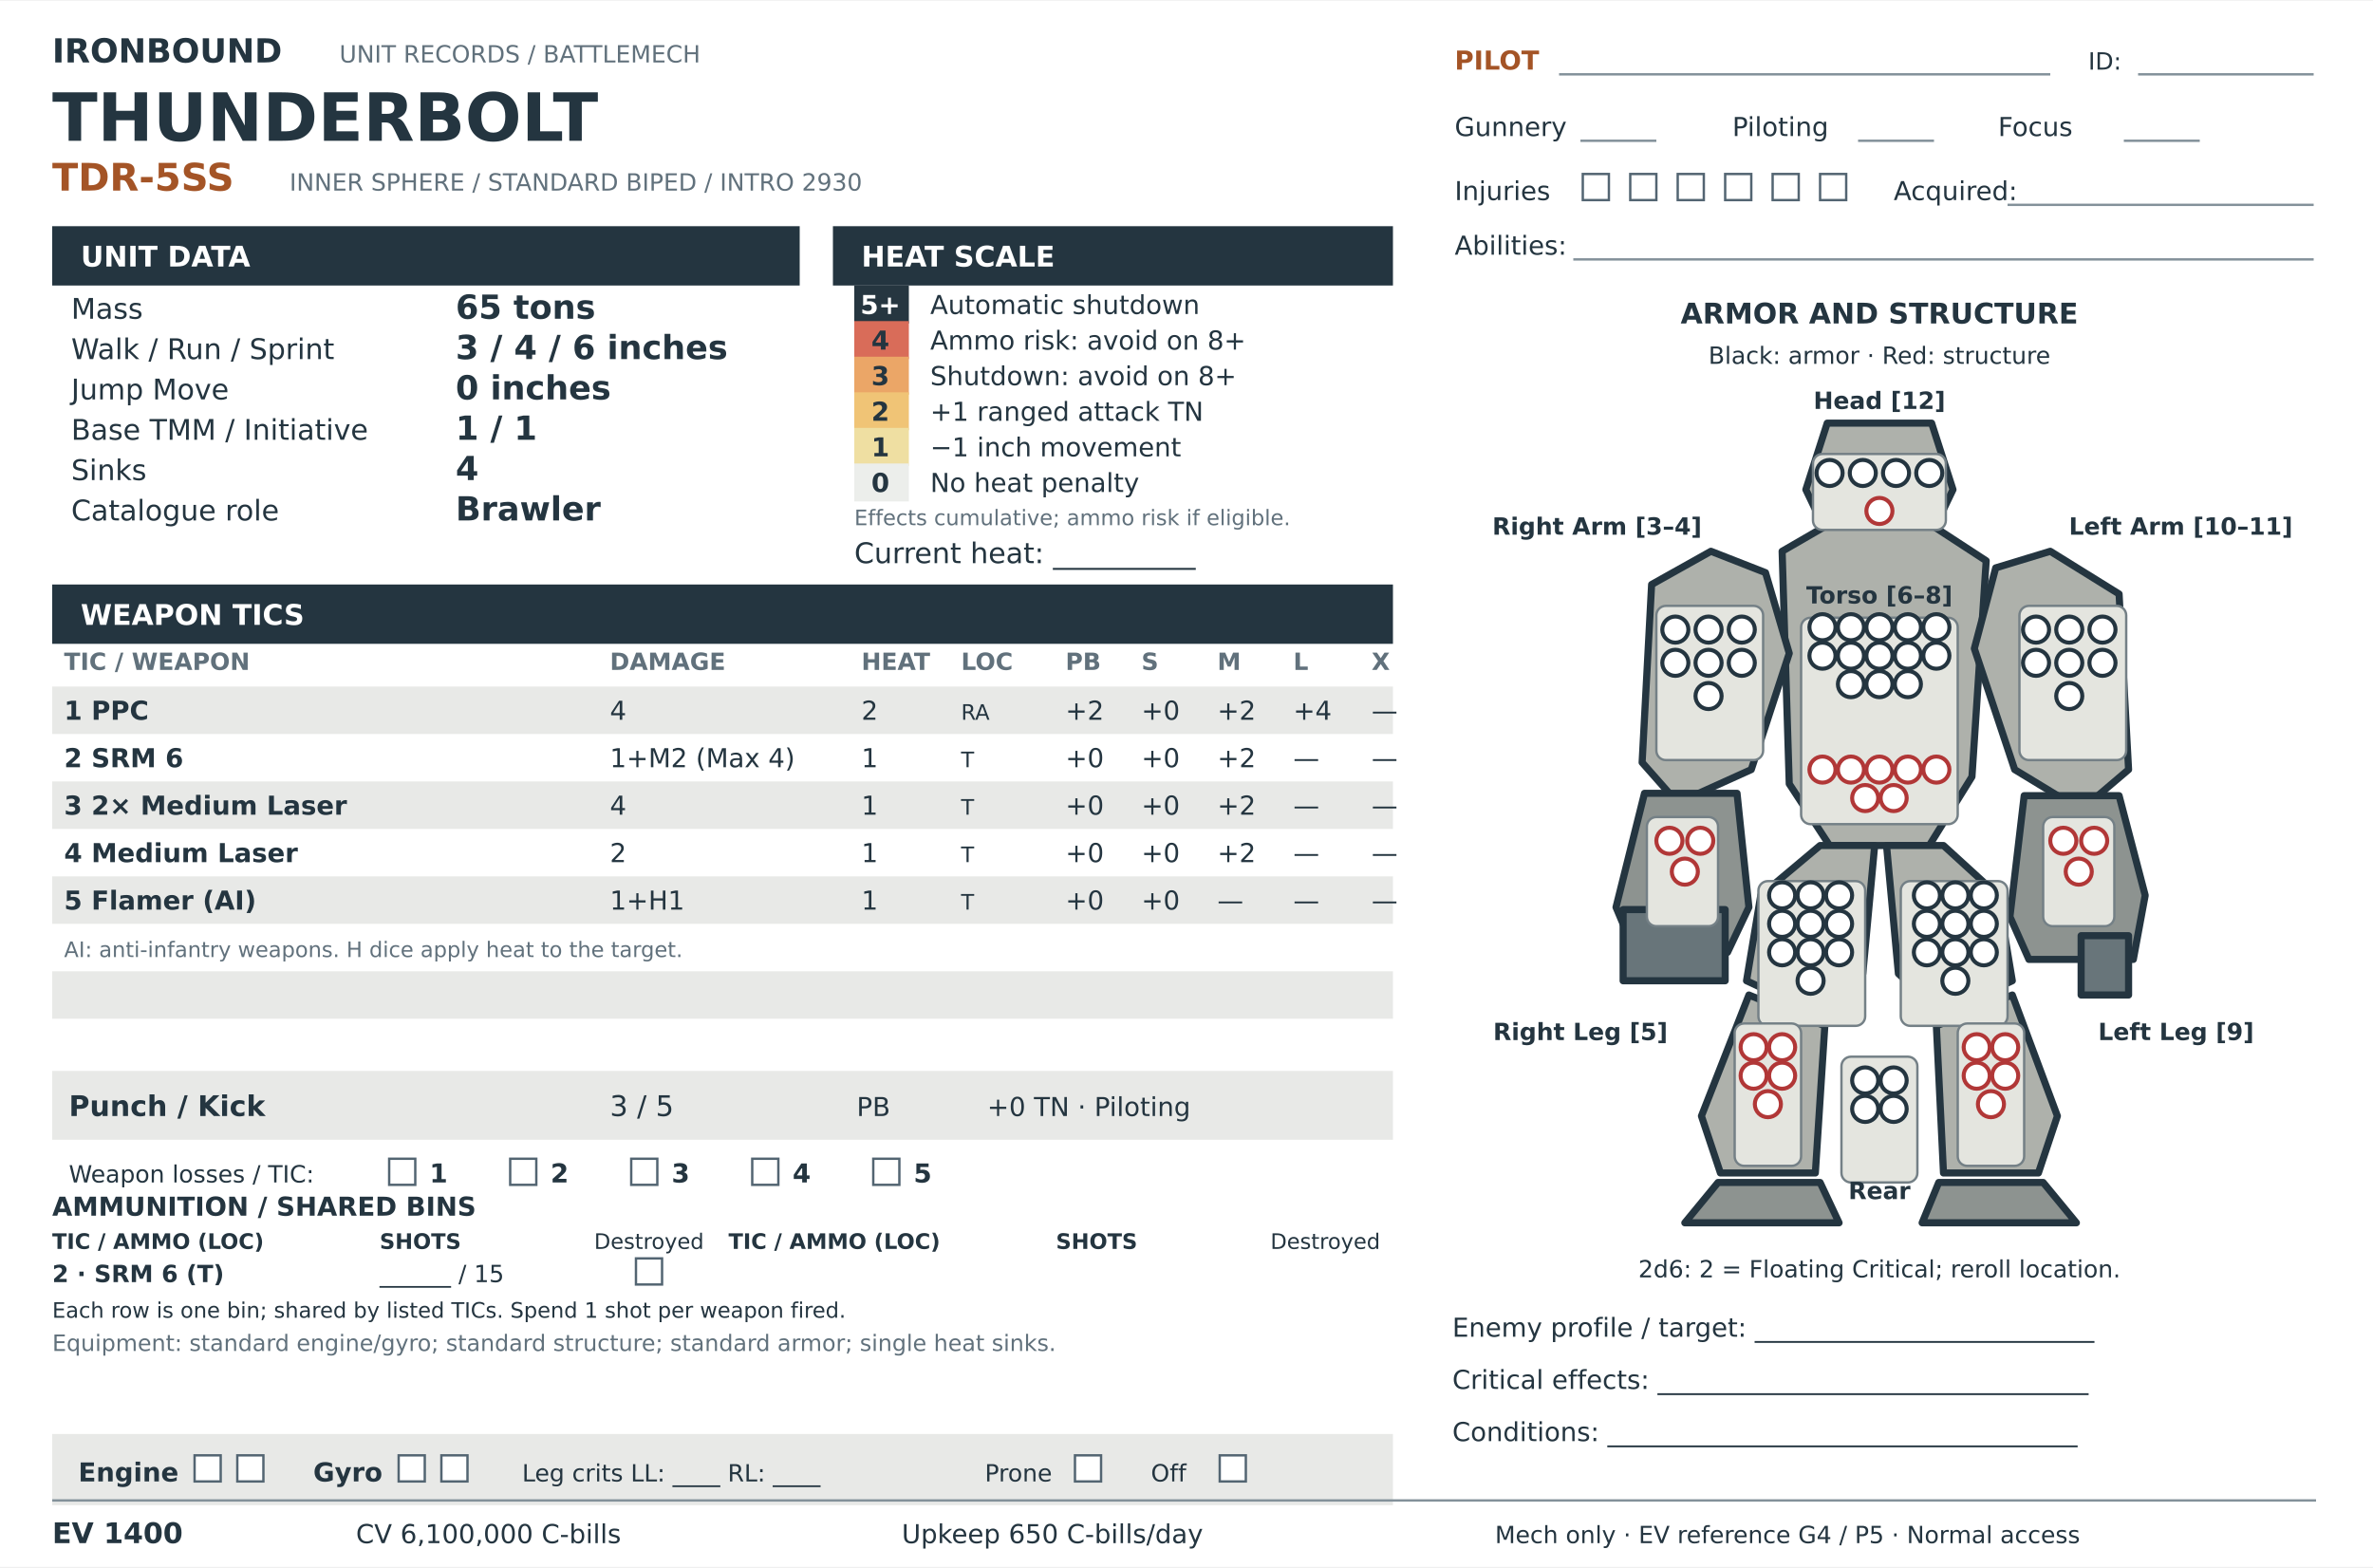
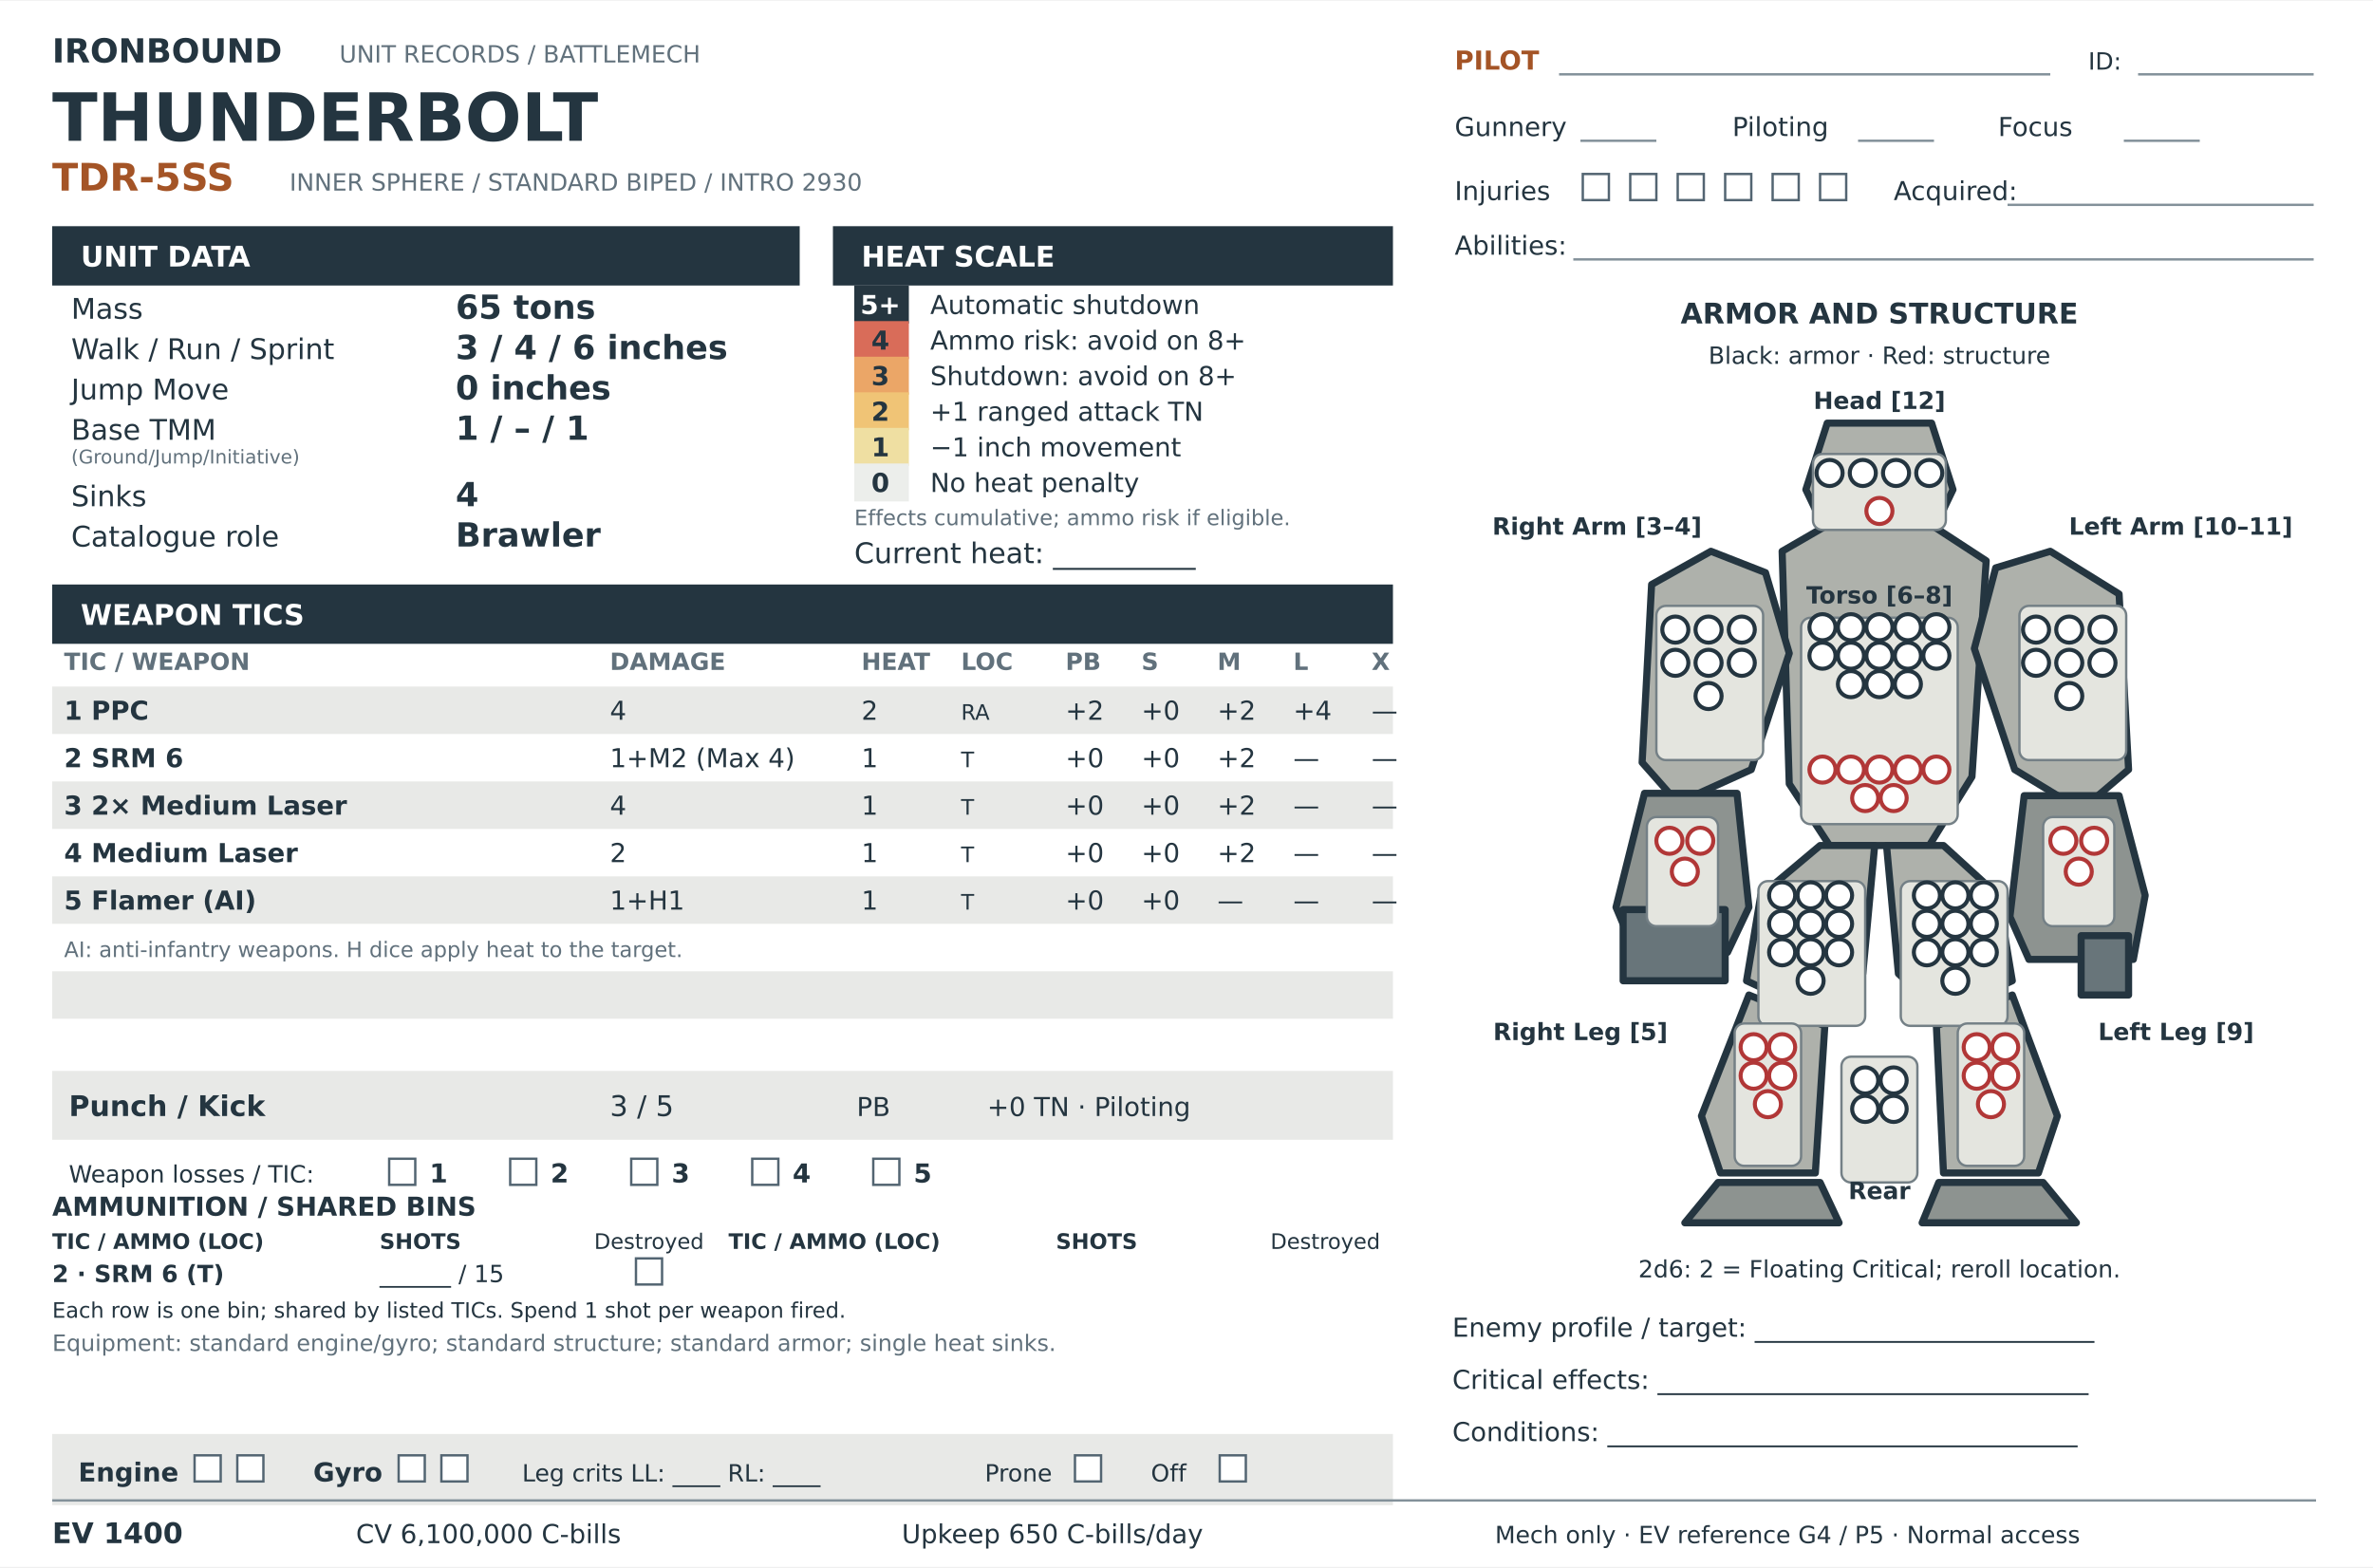
<svg xmlns="http://www.w3.org/2000/svg" width="277mm" height="183mm" viewBox="0 0 1000 660" role="img" aria-labelledby="title desc">
  <g font-family="Arial, Helvetica, sans-serif">
    <rect x="0" y="0" width="1000" height="660" rx="0" fill="#fff" stroke="none" />
    <text x="22" y="26" font-family="DejaVu Sans, Arial, sans-serif" font-size="14" font-weight="bold" fill="#243540" text-anchor="start">IRONBOUND</text>
    <text x="143" y="26" font-family="DejaVu Sans, Arial, sans-serif" font-size="10" fill="#61717c" text-anchor="start">UNIT RECORDS / BATTLEMECH</text>
    <text x="22" y="59" font-family="DejaVu Sans, Arial, sans-serif" font-size="28" font-weight="bold" fill="#243540" text-anchor="start">THUNDERBOLT</text>
    <text x="22" y="80" font-family="DejaVu Sans, Arial, sans-serif" font-size="16" font-weight="bold" fill="#a45426" text-anchor="start">TDR-5SS</text>
    <text x="122" y="80" font-family="DejaVu Sans, Arial, sans-serif" font-size="10" fill="#61717c" text-anchor="start">INNER SPHERE / STANDARD BIPED / INTRO 2930</text>
    <text x="613" y="29" font-family="DejaVu Sans, Arial, sans-serif" font-size="11" font-weight="bold" fill="#a45426" text-anchor="start">PILOT</text>
    <path d="M657 31H864" fill="none" stroke="#83919a" />
    <text x="880" y="29" font-family="DejaVu Sans, Arial, sans-serif" font-size="10" fill="#243540" text-anchor="start">ID:</text>
    <path d="M901 31H975" fill="none" stroke="#83919a" />
    <text x="613" y="57" font-family="DejaVu Sans, Arial, sans-serif" font-size="11" fill="#243540" text-anchor="start">Gunnery</text>
    <path d="M666 59H698" fill="none" stroke="#83919a" />
    <text x="730" y="57" font-family="DejaVu Sans, Arial, sans-serif" font-size="11" fill="#243540" text-anchor="start">Piloting</text>
    <path d="M783 59H815" fill="none" stroke="#83919a" />
    <text x="842" y="57" font-family="DejaVu Sans, Arial, sans-serif" font-size="11" fill="#243540" text-anchor="start">Focus</text>
    <path d="M895 59H927" fill="none" stroke="#83919a" />
    <text x="613" y="84" font-family="DejaVu Sans, Arial, sans-serif" font-size="11" fill="#243540" text-anchor="start">Injuries</text>
    <rect x="667" y="73" width="11" height="11" rx="0" fill="#fff" stroke="#536572" />
    <rect x="687" y="73" width="11" height="11" rx="0" fill="#fff" stroke="#536572" />
    <rect x="707" y="73" width="11" height="11" rx="0" fill="#fff" stroke="#536572" />
    <rect x="727" y="73" width="11" height="11" rx="0" fill="#fff" stroke="#536572" />
    <rect x="747" y="73" width="11" height="11" rx="0" fill="#fff" stroke="#536572" />
    <rect x="767" y="73" width="11" height="11" rx="0" fill="#fff" stroke="#536572" />
    <text x="798" y="84" font-family="DejaVu Sans, Arial, sans-serif" font-size="11" fill="#243540" text-anchor="start">Acquired:</text>
    <path d="M846 86H975" fill="none" stroke="#83919a" />
    <text x="613" y="107" font-family="DejaVu Sans, Arial, sans-serif" font-size="11" fill="#243540" text-anchor="start">Abilities:</text>
    <path d="M663 109H975" fill="none" stroke="#83919a" />
    <rect x="22" y="95" width="315" height="25" rx="0" fill="#243540" stroke="none" />
    <text x="34" y="112" font-family="DejaVu Sans, Arial, sans-serif" font-size="12" font-weight="bold" fill="#fff" text-anchor="start">UNIT DATA</text>
    <rect x="351" y="95" width="236" height="25" rx="0" fill="#243540" stroke="none" />
    <text x="363" y="112" font-family="DejaVu Sans, Arial, sans-serif" font-size="12" font-weight="bold" fill="#fff" text-anchor="start">HEAT SCALE</text>
    <text x="30" y="134" font-family="DejaVu Sans, Arial, sans-serif" font-size="12" fill="#243540" text-anchor="start">Mass</text>
    <text x="192" y="134" font-family="DejaVu Sans, Arial, sans-serif" font-size="14" font-weight="bold" fill="#243540" text-anchor="start">65 tons</text>
    <text x="30" y="151" font-family="DejaVu Sans, Arial, sans-serif" font-size="12" fill="#243540" text-anchor="start">Walk / Run / Sprint</text>
    <text x="192" y="151" font-family="DejaVu Sans, Arial, sans-serif" font-size="14" font-weight="bold" fill="#243540" text-anchor="start">3 / 4 / 6 inches</text>
    <text x="30" y="168" font-family="DejaVu Sans, Arial, sans-serif" font-size="12" fill="#243540" text-anchor="start">Jump Move</text>
    <text x="192" y="168" font-family="DejaVu Sans, Arial, sans-serif" font-size="14" font-weight="bold" fill="#243540" text-anchor="start">0 inches</text>
-     <text x="30" y="185" font-family="DejaVu Sans, Arial, sans-serif" font-size="12" fill="#243540" text-anchor="start">Base TMM / Initiative</text>
-     <text x="192" y="185" font-family="DejaVu Sans, Arial, sans-serif" font-size="14" font-weight="bold" fill="#243540" text-anchor="start">1 / 1</text>
-     <text x="30" y="202" font-family="DejaVu Sans, Arial, sans-serif" font-size="12" fill="#243540" text-anchor="start">Sinks</text>
-     <text x="192" y="202" font-family="DejaVu Sans, Arial, sans-serif" font-size="14" font-weight="bold" fill="#243540" text-anchor="start">4</text>
-     <text x="30" y="219" font-family="DejaVu Sans, Arial, sans-serif" font-size="12" fill="#243540" text-anchor="start">Catalogue role</text>
-     <text x="192" y="219" font-family="DejaVu Sans, Arial, sans-serif" font-size="14" font-weight="bold" fill="#243540" text-anchor="start">Brawler</text>
+     <text x="30" y="185" font-family="DejaVu Sans, Arial, sans-serif" font-size="12" fill="#243540" text-anchor="start">Base TMM</text>
+     <text x="30" y="195" font-family="DejaVu Sans, Arial, sans-serif" font-size="8" fill="#61717c" text-anchor="start">(Ground/Jump/Initiative)</text>
+     <text x="192" y="185" font-family="DejaVu Sans, Arial, sans-serif" font-size="14" font-weight="bold" fill="#243540" text-anchor="start">1 / – / 1</text>
+     <text x="30" y="213" font-family="DejaVu Sans, Arial, sans-serif" font-size="12" fill="#243540" text-anchor="start">Sinks</text>
+     <text x="192" y="213" font-family="DejaVu Sans, Arial, sans-serif" font-size="14" font-weight="bold" fill="#243540" text-anchor="start">4</text>
+     <text x="30" y="230" font-family="DejaVu Sans, Arial, sans-serif" font-size="12" fill="#243540" text-anchor="start">Catalogue role</text>
+     <text x="192" y="230" font-family="DejaVu Sans, Arial, sans-serif" font-size="14" font-weight="bold" fill="#243540" text-anchor="start">Brawler</text>
    <rect x="360" y="120" width="23" height="16" rx="0" fill="#263640" stroke="none" />
    <text x="371" y="132" font-family="DejaVu Sans, Arial, sans-serif" font-size="11" font-weight="bold" fill="#fff" text-anchor="middle">5+</text>
    <text x="392" y="132" font-family="DejaVu Sans, Arial, sans-serif" font-size="11" fill="#243540" text-anchor="start">Automatic shutdown</text>
    <rect x="360" y="135" width="23" height="16" rx="0" fill="#d96c59" stroke="none" />
    <text x="371" y="147" font-family="DejaVu Sans, Arial, sans-serif" font-size="11" font-weight="bold" fill="#243540" text-anchor="middle">4</text>
    <text x="392" y="147" font-family="DejaVu Sans, Arial, sans-serif" font-size="11" fill="#243540" text-anchor="start">Ammo risk: avoid on 8+</text>
    <rect x="360" y="150" width="23" height="16" rx="0" fill="#eba667" stroke="none" />
    <text x="371" y="162" font-family="DejaVu Sans, Arial, sans-serif" font-size="11" font-weight="bold" fill="#243540" text-anchor="middle">3</text>
    <text x="392" y="162" font-family="DejaVu Sans, Arial, sans-serif" font-size="11" fill="#243540" text-anchor="start">Shutdown: avoid on 8+</text>
    <rect x="360" y="165" width="23" height="16" rx="0" fill="#f0c476" stroke="none" />
    <text x="371" y="177" font-family="DejaVu Sans, Arial, sans-serif" font-size="11" font-weight="bold" fill="#243540" text-anchor="middle">2</text>
    <text x="392" y="177" font-family="DejaVu Sans, Arial, sans-serif" font-size="11" fill="#243540" text-anchor="start">+1 ranged attack TN</text>
    <rect x="360" y="180" width="23" height="16" rx="0" fill="#efdfa2" stroke="none" />
    <text x="371" y="192" font-family="DejaVu Sans, Arial, sans-serif" font-size="11" font-weight="bold" fill="#243540" text-anchor="middle">1</text>
    <text x="392" y="192" font-family="DejaVu Sans, Arial, sans-serif" font-size="11" fill="#243540" text-anchor="start">−1 inch movement</text>
    <rect x="360" y="195" width="23" height="16" rx="0" fill="#eceeeb" stroke="none" />
    <text x="371" y="207" font-family="DejaVu Sans, Arial, sans-serif" font-size="11" font-weight="bold" fill="#243540" text-anchor="middle">0</text>
    <text x="392" y="207" font-family="DejaVu Sans, Arial, sans-serif" font-size="11" fill="#243540" text-anchor="start">No heat penalty</text>
    <text x="360" y="221" font-family="DejaVu Sans, Arial, sans-serif" font-size="9" fill="#61717c" text-anchor="start">Effects cumulative; ammo risk if eligible.</text>
    <text x="360" y="237" font-family="DejaVu Sans, Arial, sans-serif" font-size="12" fill="#243540" text-anchor="start">Current heat: __________</text>
    <rect x="22" y="246" width="565" height="25" rx="0" fill="#243540" stroke="none" />
    <text x="34" y="263" font-family="DejaVu Sans, Arial, sans-serif" font-size="12" font-weight="bold" fill="#fff" text-anchor="start">WEAPON TICS</text>
    <text x="27" y="282" font-family="DejaVu Sans, Arial, sans-serif" font-size="10" font-weight="bold" fill="#61717c" text-anchor="start">TIC / WEAPON</text>
    <text x="257" y="282" font-family="DejaVu Sans, Arial, sans-serif" font-size="10" font-weight="bold" fill="#61717c" text-anchor="start">DAMAGE</text>
    <text x="363" y="282" font-family="DejaVu Sans, Arial, sans-serif" font-size="10" font-weight="bold" fill="#61717c" text-anchor="start">HEAT</text>
    <text x="405" y="282" font-family="DejaVu Sans, Arial, sans-serif" font-size="10" font-weight="bold" fill="#61717c" text-anchor="start">LOC</text>
    <text x="449" y="282" font-family="DejaVu Sans, Arial, sans-serif" font-size="10" font-weight="bold" fill="#61717c" text-anchor="start">PB</text>
    <text x="481" y="282" font-family="DejaVu Sans, Arial, sans-serif" font-size="10" font-weight="bold" fill="#61717c" text-anchor="start">S</text>
    <text x="513" y="282" font-family="DejaVu Sans, Arial, sans-serif" font-size="10" font-weight="bold" fill="#61717c" text-anchor="start">M</text>
    <text x="545" y="282" font-family="DejaVu Sans, Arial, sans-serif" font-size="10" font-weight="bold" fill="#61717c" text-anchor="start">L</text>
    <text x="578" y="282" font-family="DejaVu Sans, Arial, sans-serif" font-size="10" font-weight="bold" fill="#61717c" text-anchor="start">X</text>
    <rect x="22" y="289" width="565" height="20" rx="0" fill="#e8e9e7" stroke="none" />
    <text x="27" y="303" font-family="DejaVu Sans, Arial, sans-serif" font-size="11" fill="#243540" text-anchor="start" font-weight="bold">1  PPC</text>
    <text x="257" y="303" font-family="DejaVu Sans, Arial, sans-serif" font-size="11" fill="#243540" text-anchor="start">4</text>
    <text x="363" y="303" font-family="DejaVu Sans, Arial, sans-serif" font-size="11" fill="#243540" text-anchor="start">2</text>
    <text x="405" y="303" font-family="DejaVu Sans, Arial, sans-serif" font-size="9" fill="#243540" text-anchor="start">RA</text>
    <text x="449" y="303" font-family="DejaVu Sans, Arial, sans-serif" font-size="11" fill="#243540" text-anchor="start">+2</text>
    <text x="481" y="303" font-family="DejaVu Sans, Arial, sans-serif" font-size="11" fill="#243540" text-anchor="start">+0</text>
    <text x="513" y="303" font-family="DejaVu Sans, Arial, sans-serif" font-size="11" fill="#243540" text-anchor="start">+2</text>
    <text x="545" y="303" font-family="DejaVu Sans, Arial, sans-serif" font-size="11" fill="#243540" text-anchor="start">+4</text>
    <text x="578" y="303" font-family="DejaVu Sans, Arial, sans-serif" font-size="11" fill="#243540" text-anchor="start">—</text>
    <text x="27" y="323" font-family="DejaVu Sans, Arial, sans-serif" font-size="11" fill="#243540" text-anchor="start" font-weight="bold">2  SRM 6</text>
    <text x="257" y="323" font-family="DejaVu Sans, Arial, sans-serif" font-size="11" fill="#243540" text-anchor="start">1+M2 (Max 4)</text>
    <text x="363" y="323" font-family="DejaVu Sans, Arial, sans-serif" font-size="11" fill="#243540" text-anchor="start">1</text>
    <text x="405" y="323" font-family="DejaVu Sans, Arial, sans-serif" font-size="9" fill="#243540" text-anchor="start">T</text>
    <text x="449" y="323" font-family="DejaVu Sans, Arial, sans-serif" font-size="11" fill="#243540" text-anchor="start">+0</text>
    <text x="481" y="323" font-family="DejaVu Sans, Arial, sans-serif" font-size="11" fill="#243540" text-anchor="start">+0</text>
    <text x="513" y="323" font-family="DejaVu Sans, Arial, sans-serif" font-size="11" fill="#243540" text-anchor="start">+2</text>
    <text x="545" y="323" font-family="DejaVu Sans, Arial, sans-serif" font-size="11" fill="#243540" text-anchor="start">—</text>
    <text x="578" y="323" font-family="DejaVu Sans, Arial, sans-serif" font-size="11" fill="#243540" text-anchor="start">—</text>
    <rect x="22" y="329" width="565" height="20" rx="0" fill="#e8e9e7" stroke="none" />
    <text x="27" y="343" font-family="DejaVu Sans, Arial, sans-serif" font-size="11" fill="#243540" text-anchor="start" font-weight="bold">3  2× Medium Laser</text>
    <text x="257" y="343" font-family="DejaVu Sans, Arial, sans-serif" font-size="11" fill="#243540" text-anchor="start">4</text>
    <text x="363" y="343" font-family="DejaVu Sans, Arial, sans-serif" font-size="11" fill="#243540" text-anchor="start">1</text>
    <text x="405" y="343" font-family="DejaVu Sans, Arial, sans-serif" font-size="9" fill="#243540" text-anchor="start">T</text>
    <text x="449" y="343" font-family="DejaVu Sans, Arial, sans-serif" font-size="11" fill="#243540" text-anchor="start">+0</text>
    <text x="481" y="343" font-family="DejaVu Sans, Arial, sans-serif" font-size="11" fill="#243540" text-anchor="start">+0</text>
    <text x="513" y="343" font-family="DejaVu Sans, Arial, sans-serif" font-size="11" fill="#243540" text-anchor="start">+2</text>
    <text x="545" y="343" font-family="DejaVu Sans, Arial, sans-serif" font-size="11" fill="#243540" text-anchor="start">—</text>
    <text x="578" y="343" font-family="DejaVu Sans, Arial, sans-serif" font-size="11" fill="#243540" text-anchor="start">—</text>
    <text x="27" y="363" font-family="DejaVu Sans, Arial, sans-serif" font-size="11" fill="#243540" text-anchor="start" font-weight="bold">4  Medium Laser</text>
    <text x="257" y="363" font-family="DejaVu Sans, Arial, sans-serif" font-size="11" fill="#243540" text-anchor="start">2</text>
    <text x="363" y="363" font-family="DejaVu Sans, Arial, sans-serif" font-size="11" fill="#243540" text-anchor="start">1</text>
    <text x="405" y="363" font-family="DejaVu Sans, Arial, sans-serif" font-size="9" fill="#243540" text-anchor="start">T</text>
    <text x="449" y="363" font-family="DejaVu Sans, Arial, sans-serif" font-size="11" fill="#243540" text-anchor="start">+0</text>
    <text x="481" y="363" font-family="DejaVu Sans, Arial, sans-serif" font-size="11" fill="#243540" text-anchor="start">+0</text>
    <text x="513" y="363" font-family="DejaVu Sans, Arial, sans-serif" font-size="11" fill="#243540" text-anchor="start">+2</text>
    <text x="545" y="363" font-family="DejaVu Sans, Arial, sans-serif" font-size="11" fill="#243540" text-anchor="start">—</text>
    <text x="578" y="363" font-family="DejaVu Sans, Arial, sans-serif" font-size="11" fill="#243540" text-anchor="start">—</text>
    <rect x="22" y="369" width="565" height="20" rx="0" fill="#e8e9e7" stroke="none" />
    <text x="27" y="383" font-family="DejaVu Sans, Arial, sans-serif" font-size="11" fill="#243540" text-anchor="start" font-weight="bold">5  Flamer (AI)</text>
    <text x="257" y="383" font-family="DejaVu Sans, Arial, sans-serif" font-size="11" fill="#243540" text-anchor="start">1+H1</text>
    <text x="363" y="383" font-family="DejaVu Sans, Arial, sans-serif" font-size="11" fill="#243540" text-anchor="start">1</text>
    <text x="405" y="383" font-family="DejaVu Sans, Arial, sans-serif" font-size="9" fill="#243540" text-anchor="start">T</text>
    <text x="449" y="383" font-family="DejaVu Sans, Arial, sans-serif" font-size="11" fill="#243540" text-anchor="start">+0</text>
    <text x="481" y="383" font-family="DejaVu Sans, Arial, sans-serif" font-size="11" fill="#243540" text-anchor="start">+0</text>
    <text x="513" y="383" font-family="DejaVu Sans, Arial, sans-serif" font-size="11" fill="#243540" text-anchor="start">—</text>
    <text x="545" y="383" font-family="DejaVu Sans, Arial, sans-serif" font-size="11" fill="#243540" text-anchor="start">—</text>
    <text x="578" y="383" font-family="DejaVu Sans, Arial, sans-serif" font-size="11" fill="#243540" text-anchor="start">—</text>
    <text x="27" y="403" font-family="DejaVu Sans, Arial, sans-serif" font-size="11" fill="#243540" text-anchor="start" font-weight="bold" />
    <text x="257" y="403" font-family="DejaVu Sans, Arial, sans-serif" font-size="11" fill="#243540" text-anchor="start" />
    <text x="363" y="403" font-family="DejaVu Sans, Arial, sans-serif" font-size="11" fill="#243540" text-anchor="start" />
    <text x="405" y="403" font-family="DejaVu Sans, Arial, sans-serif" font-size="9" fill="#243540" text-anchor="start" />
    <text x="449" y="403" font-family="DejaVu Sans, Arial, sans-serif" font-size="11" fill="#243540" text-anchor="start" />
    <text x="481" y="403" font-family="DejaVu Sans, Arial, sans-serif" font-size="11" fill="#243540" text-anchor="start" />
    <text x="513" y="403" font-family="DejaVu Sans, Arial, sans-serif" font-size="11" fill="#243540" text-anchor="start" />
    <text x="545" y="403" font-family="DejaVu Sans, Arial, sans-serif" font-size="11" fill="#243540" text-anchor="start" />
    <text x="578" y="403" font-family="DejaVu Sans, Arial, sans-serif" font-size="11" fill="#243540" text-anchor="start" />
    <rect x="22" y="409" width="565" height="20" rx="0" fill="#e8e9e7" stroke="none" />
    <text x="27" y="423" font-family="DejaVu Sans, Arial, sans-serif" font-size="11" fill="#243540" text-anchor="start" font-weight="bold" />
    <text x="257" y="423" font-family="DejaVu Sans, Arial, sans-serif" font-size="11" fill="#243540" text-anchor="start" />
    <text x="363" y="423" font-family="DejaVu Sans, Arial, sans-serif" font-size="11" fill="#243540" text-anchor="start" />
    <text x="405" y="423" font-family="DejaVu Sans, Arial, sans-serif" font-size="9" fill="#243540" text-anchor="start" />
    <text x="449" y="423" font-family="DejaVu Sans, Arial, sans-serif" font-size="11" fill="#243540" text-anchor="start" />
    <text x="481" y="423" font-family="DejaVu Sans, Arial, sans-serif" font-size="11" fill="#243540" text-anchor="start" />
    <text x="513" y="423" font-family="DejaVu Sans, Arial, sans-serif" font-size="11" fill="#243540" text-anchor="start" />
    <text x="545" y="423" font-family="DejaVu Sans, Arial, sans-serif" font-size="11" fill="#243540" text-anchor="start" />
    <text x="578" y="423" font-family="DejaVu Sans, Arial, sans-serif" font-size="11" fill="#243540" text-anchor="start" />
    <text x="27" y="443" font-family="DejaVu Sans, Arial, sans-serif" font-size="11" fill="#243540" text-anchor="start" font-weight="bold" />
    <text x="257" y="443" font-family="DejaVu Sans, Arial, sans-serif" font-size="11" fill="#243540" text-anchor="start" />
    <text x="363" y="443" font-family="DejaVu Sans, Arial, sans-serif" font-size="11" fill="#243540" text-anchor="start" />
    <text x="405" y="443" font-family="DejaVu Sans, Arial, sans-serif" font-size="9" fill="#243540" text-anchor="start" />
    <text x="449" y="443" font-family="DejaVu Sans, Arial, sans-serif" font-size="11" fill="#243540" text-anchor="start" />
    <text x="481" y="443" font-family="DejaVu Sans, Arial, sans-serif" font-size="11" fill="#243540" text-anchor="start" />
    <text x="513" y="443" font-family="DejaVu Sans, Arial, sans-serif" font-size="11" fill="#243540" text-anchor="start" />
    <text x="545" y="443" font-family="DejaVu Sans, Arial, sans-serif" font-size="11" fill="#243540" text-anchor="start" />
    <text x="578" y="443" font-family="DejaVu Sans, Arial, sans-serif" font-size="11" fill="#243540" text-anchor="start" />
    <rect x="22" y="451" width="565" height="29" rx="0" fill="#e8e9e7" stroke="none" />
    <text x="29" y="470" font-family="DejaVu Sans, Arial, sans-serif" font-size="12" font-weight="bold" fill="#243540" text-anchor="start">Punch / Kick</text>
    <text x="257" y="470" font-family="DejaVu Sans, Arial, sans-serif" font-size="12" fill="#243540" text-anchor="start">3 / 5</text>
    <text x="361" y="470" font-family="DejaVu Sans, Arial, sans-serif" font-size="11" fill="#243540" text-anchor="start">PB</text>
    <text x="416" y="470" font-family="DejaVu Sans, Arial, sans-serif" font-size="11" fill="#243540" text-anchor="start">+0 TN · Piloting</text>
    <rect x="22" y="604" width="565" height="30" rx="0" fill="#e8e9e7" stroke="none" />
    <text x="33" y="624" font-family="DejaVu Sans, Arial, sans-serif" font-size="11" font-weight="bold" fill="#243540" text-anchor="start">Engine</text>
    <rect x="82" y="613" width="11" height="11" rx="0" fill="#fff" stroke="#536572" />
    <rect x="100" y="613" width="11" height="11" rx="0" fill="#fff" stroke="#536572" />
    <text x="132" y="624" font-family="DejaVu Sans, Arial, sans-serif" font-size="11" font-weight="bold" fill="#243540" text-anchor="start">Gyro</text>
    <rect x="168" y="613" width="11" height="11" rx="0" fill="#fff" stroke="#536572" />
    <rect x="186" y="613" width="11" height="11" rx="0" fill="#fff" stroke="#536572" />
    <text x="220" y="624" font-family="DejaVu Sans, Arial, sans-serif" font-size="10" fill="#243540" text-anchor="start">Leg crits  LL: ____  RL: ____</text>
    <text x="415" y="624" font-family="DejaVu Sans, Arial, sans-serif" font-size="10" fill="#243540" text-anchor="start">Prone</text>
    <rect x="453" y="613" width="11" height="11" rx="0" fill="#fff" stroke="#536572" />
    <text x="485" y="624" font-family="DejaVu Sans, Arial, sans-serif" font-size="10" fill="#243540" text-anchor="start">Off</text>
    <rect x="514" y="613" width="11" height="11" rx="0" fill="#fff" stroke="#536572" />
    <g transform="translate(612 120)">
      <text x="180" y="16" font-family="DejaVu Sans, Arial, sans-serif" font-size="12" font-weight="bold" fill="#243540" text-anchor="middle">ARMOR AND STRUCTURE</text>
      <text x="180" y="33" font-family="DejaVu Sans, Arial, sans-serif" font-size="10" fill="#243540" text-anchor="middle">Black: armor · Red: structure</text>
      <path d="M158 58H202L211 86L200 109H160L149 86Z" fill="#aeb1ab" stroke="#243540" stroke-width="3" stroke-linejoin="round" />
      <path d="M139 112L158 101H202L225 116L219 207L201 236H159L142 210Z" fill="#aeb1ab" stroke="#243540" stroke-width="3" stroke-linejoin="round" />
      <path d="M132 121L109 112L84 126L80 201L95 218L126 204L142 155Z" fill="#aeb1ab" stroke="#243540" stroke-width="3" stroke-linejoin="round" />
      <path d="M229 119L252 112L281 130L285 204L265 221L237 204L220 153Z" fill="#aeb1ab" stroke="#243540" stroke-width="3" stroke-linejoin="round" />
      <path d="M81 214H120L125 262L116 281H77L69 262Z" fill="#8d9390" stroke="#243540" stroke-width="3" stroke-linejoin="round" />
      <path d="M241 215H281L292 257L287 284H243L235 266Z" fill="#8d9390" stroke="#243540" stroke-width="3" stroke-linejoin="round" />
      <path d="M72 263H115V293H72Z" fill="#68757a" stroke="#243540" stroke-width="3" stroke-linejoin="round" />
      <path d="M265 274H285V299H265Z" fill="#68757a" stroke="#243540" stroke-width="3" stroke-linejoin="round" />
      <path d="M155 236H178L173 290L154 307L124 293L130 257Z" fill="#aeb1ab" stroke="#243540" stroke-width="3" stroke-linejoin="round" />
      <path d="M183 236H207L230 257L236 293L206 307L188 290Z" fill="#aeb1ab" stroke="#243540" stroke-width="3" stroke-linejoin="round" />
      <path d="M125 299L157 312L153 374H113L105 350Z" fill="#aeb1ab" stroke="#243540" stroke-width="3" stroke-linejoin="round" />
      <path d="M204 312L236 299L255 350L247 374H207Z" fill="#aeb1ab" stroke="#243540" stroke-width="3" stroke-linejoin="round" />
      <path d="M112 378H155L163 395H98Z" fill="#8d9390" stroke="#243540" stroke-width="3" stroke-linejoin="round" />
      <path d="M205 378H249L263 395H198Z" fill="#8d9390" stroke="#243540" stroke-width="3" stroke-linejoin="round" />
      <rect x="152" y="71" width="56" height="32" rx="4" fill="#e4e5df" stroke="#748086" />
      <rect x="147" y="140" width="66" height="87" rx="4" fill="#e4e5df" stroke="#748086" />
      <rect x="86" y="135" width="45" height="65" rx="4" fill="#e4e5df" stroke="#748086" />
      <rect x="239" y="135" width="45" height="65" rx="4" fill="#e4e5df" stroke="#748086" />
      <rect x="82" y="224" width="30" height="46" rx="4" fill="#e4e5df" stroke="#748086" />
      <rect x="249" y="224" width="30" height="46" rx="4" fill="#e4e5df" stroke="#748086" />
      <rect x="129" y="251" width="45" height="61" rx="4" fill="#e4e5df" stroke="#748086" />
      <rect x="189" y="251" width="45" height="61" rx="4" fill="#e4e5df" stroke="#748086" />
      <rect x="119" y="311" width="28" height="60" rx="4" fill="#e4e5df" stroke="#748086" />
      <rect x="213" y="311" width="28" height="60" rx="4" fill="#e4e5df" stroke="#748086" />
      <rect x="164" y="325" width="32" height="53" rx="4" fill="#e4e5df" stroke="#748086" />
      <text x="180" y="52" font-family="DejaVu Sans, Arial, sans-serif" font-size="10" font-weight="bold" fill="#243540" text-anchor="middle">Head [12]</text>
      <text x="180" y="134" font-family="DejaVu Sans, Arial, sans-serif" font-size="10" font-weight="bold" fill="#243540" text-anchor="middle">Torso [6–8]</text>
      <text x="61" y="105" font-family="DejaVu Sans, Arial, sans-serif" font-size="10" font-weight="bold" fill="#243540" text-anchor="middle">Right Arm [3–4]</text>
      <text x="307" y="105" font-family="DejaVu Sans, Arial, sans-serif" font-size="10" font-weight="bold" fill="#243540" text-anchor="middle">Left Arm [10–11]</text>
      <text x="54" y="318" font-family="DejaVu Sans, Arial, sans-serif" font-size="10" font-weight="bold" fill="#243540" text-anchor="middle">Right Leg [5]</text>
      <text x="305" y="318" font-family="DejaVu Sans, Arial, sans-serif" font-size="10" font-weight="bold" fill="#243540" text-anchor="middle">Left Leg [9]</text>
      <text x="180" y="385" font-family="DejaVu Sans, Arial, sans-serif" font-size="10" font-weight="bold" fill="#243540" text-anchor="middle">Rear</text>
      <text x="180" y="418" font-family="DejaVu Sans, Arial, sans-serif" font-size="10" fill="#243540" text-anchor="middle">2d6: 2 = Floating Critical; reroll location.</text>
      <text x="0" y="443" font-family="DejaVu Sans, Arial, sans-serif" font-size="11" fill="#243540" text-anchor="start">Enemy profile / target: __________________________</text>
      <text x="0" y="465" font-family="DejaVu Sans, Arial, sans-serif" font-size="11" fill="#243540" text-anchor="start">Critical effects: _________________________________</text>
      <text x="0" y="487" font-family="DejaVu Sans, Arial, sans-serif" font-size="11" fill="#243540" text-anchor="start">Conditions: ____________________________________</text>
      <circle cx="159.0" cy="79" r="5.5" fill="#fff" stroke="#243540" stroke-width="1.7" />
      <circle cx="173.0" cy="79" r="5.5" fill="#fff" stroke="#243540" stroke-width="1.7" />
      <circle cx="187.0" cy="79" r="5.5" fill="#fff" stroke="#243540" stroke-width="1.7" />
      <circle cx="201.0" cy="79" r="5.5" fill="#fff" stroke="#243540" stroke-width="1.7" />
      <circle cx="180.0" cy="95" r="5.5" fill="#fff" stroke="#b13737" stroke-width="1.7" />
      <circle cx="156.0" cy="144" r="5.5" fill="#fff" stroke="#243540" stroke-width="1.7" />
      <circle cx="168.0" cy="144" r="5.5" fill="#fff" stroke="#243540" stroke-width="1.7" />
      <circle cx="180.0" cy="144" r="5.5" fill="#fff" stroke="#243540" stroke-width="1.7" />
      <circle cx="192.0" cy="144" r="5.5" fill="#fff" stroke="#243540" stroke-width="1.7" />
      <circle cx="204.0" cy="144" r="5.5" fill="#fff" stroke="#243540" stroke-width="1.7" />
      <circle cx="156.0" cy="156" r="5.5" fill="#fff" stroke="#243540" stroke-width="1.7" />
      <circle cx="168.0" cy="156" r="5.5" fill="#fff" stroke="#243540" stroke-width="1.7" />
      <circle cx="180.0" cy="156" r="5.5" fill="#fff" stroke="#243540" stroke-width="1.7" />
      <circle cx="192.0" cy="156" r="5.5" fill="#fff" stroke="#243540" stroke-width="1.7" />
      <circle cx="204.0" cy="156" r="5.5" fill="#fff" stroke="#243540" stroke-width="1.7" />
      <circle cx="168.0" cy="168" r="5.5" fill="#fff" stroke="#243540" stroke-width="1.7" />
      <circle cx="180.0" cy="168" r="5.5" fill="#fff" stroke="#243540" stroke-width="1.7" />
      <circle cx="192.0" cy="168" r="5.5" fill="#fff" stroke="#243540" stroke-width="1.7" />
      <circle cx="156.0" cy="204" r="5.5" fill="#fff" stroke="#b13737" stroke-width="1.7" />
      <circle cx="168.0" cy="204" r="5.5" fill="#fff" stroke="#b13737" stroke-width="1.7" />
      <circle cx="180.0" cy="204" r="5.5" fill="#fff" stroke="#b13737" stroke-width="1.7" />
      <circle cx="192.0" cy="204" r="5.5" fill="#fff" stroke="#b13737" stroke-width="1.7" />
      <circle cx="204.0" cy="204" r="5.5" fill="#fff" stroke="#b13737" stroke-width="1.7" />
      <circle cx="174.0" cy="216" r="5.5" fill="#fff" stroke="#b13737" stroke-width="1.7" />
      <circle cx="186.0" cy="216" r="5.5" fill="#fff" stroke="#b13737" stroke-width="1.7" />
      <circle cx="94.0" cy="145" r="5.5" fill="#fff" stroke="#243540" stroke-width="1.7" />
      <circle cx="108.0" cy="145" r="5.5" fill="#fff" stroke="#243540" stroke-width="1.7" />
      <circle cx="122.0" cy="145" r="5.5" fill="#fff" stroke="#243540" stroke-width="1.7" />
      <circle cx="94.0" cy="159" r="5.5" fill="#fff" stroke="#243540" stroke-width="1.7" />
      <circle cx="108.0" cy="159" r="5.5" fill="#fff" stroke="#243540" stroke-width="1.7" />
      <circle cx="122.0" cy="159" r="5.5" fill="#fff" stroke="#243540" stroke-width="1.7" />
      <circle cx="108.0" cy="173" r="5.5" fill="#fff" stroke="#243540" stroke-width="1.7" />
      <circle cx="91.5" cy="234" r="5.5" fill="#fff" stroke="#b13737" stroke-width="1.7" />
      <circle cx="104.5" cy="234" r="5.5" fill="#fff" stroke="#b13737" stroke-width="1.7" />
      <circle cx="98.0" cy="247" r="5.5" fill="#fff" stroke="#b13737" stroke-width="1.7" />
      <circle cx="246.0" cy="145" r="5.5" fill="#fff" stroke="#243540" stroke-width="1.7" />
      <circle cx="260.0" cy="145" r="5.5" fill="#fff" stroke="#243540" stroke-width="1.7" />
      <circle cx="274.0" cy="145" r="5.5" fill="#fff" stroke="#243540" stroke-width="1.7" />
      <circle cx="246.0" cy="159" r="5.5" fill="#fff" stroke="#243540" stroke-width="1.7" />
      <circle cx="260.0" cy="159" r="5.5" fill="#fff" stroke="#243540" stroke-width="1.7" />
      <circle cx="274.0" cy="159" r="5.5" fill="#fff" stroke="#243540" stroke-width="1.7" />
      <circle cx="260.0" cy="173" r="5.5" fill="#fff" stroke="#243540" stroke-width="1.7" />
      <circle cx="257.5" cy="234" r="5.5" fill="#fff" stroke="#b13737" stroke-width="1.7" />
      <circle cx="270.5" cy="234" r="5.5" fill="#fff" stroke="#b13737" stroke-width="1.7" />
      <circle cx="264.0" cy="247" r="5.5" fill="#fff" stroke="#b13737" stroke-width="1.7" />
      <circle cx="139.0" cy="257" r="5.5" fill="#fff" stroke="#243540" stroke-width="1.7" />
      <circle cx="151.0" cy="257" r="5.5" fill="#fff" stroke="#243540" stroke-width="1.7" />
      <circle cx="163.0" cy="257" r="5.5" fill="#fff" stroke="#243540" stroke-width="1.7" />
      <circle cx="139.0" cy="269" r="5.5" fill="#fff" stroke="#243540" stroke-width="1.7" />
      <circle cx="151.0" cy="269" r="5.5" fill="#fff" stroke="#243540" stroke-width="1.7" />
      <circle cx="163.0" cy="269" r="5.5" fill="#fff" stroke="#243540" stroke-width="1.7" />
      <circle cx="139.0" cy="281" r="5.5" fill="#fff" stroke="#243540" stroke-width="1.7" />
      <circle cx="151.0" cy="281" r="5.5" fill="#fff" stroke="#243540" stroke-width="1.7" />
      <circle cx="163.0" cy="281" r="5.5" fill="#fff" stroke="#243540" stroke-width="1.7" />
      <circle cx="151.0" cy="293" r="5.5" fill="#fff" stroke="#243540" stroke-width="1.7" />
      <circle cx="127.0" cy="321" r="5.5" fill="#fff" stroke="#b13737" stroke-width="1.7" />
      <circle cx="139.0" cy="321" r="5.5" fill="#fff" stroke="#b13737" stroke-width="1.7" />
      <circle cx="127.0" cy="333" r="5.5" fill="#fff" stroke="#b13737" stroke-width="1.7" />
      <circle cx="139.0" cy="333" r="5.5" fill="#fff" stroke="#b13737" stroke-width="1.7" />
      <circle cx="133.0" cy="345" r="5.5" fill="#fff" stroke="#b13737" stroke-width="1.7" />
      <circle cx="200.0" cy="257" r="5.5" fill="#fff" stroke="#243540" stroke-width="1.7" />
      <circle cx="212.0" cy="257" r="5.5" fill="#fff" stroke="#243540" stroke-width="1.7" />
      <circle cx="224.0" cy="257" r="5.5" fill="#fff" stroke="#243540" stroke-width="1.7" />
      <circle cx="200.0" cy="269" r="5.5" fill="#fff" stroke="#243540" stroke-width="1.7" />
      <circle cx="212.0" cy="269" r="5.5" fill="#fff" stroke="#243540" stroke-width="1.7" />
      <circle cx="224.0" cy="269" r="5.5" fill="#fff" stroke="#243540" stroke-width="1.7" />
      <circle cx="200.0" cy="281" r="5.5" fill="#fff" stroke="#243540" stroke-width="1.7" />
      <circle cx="212.0" cy="281" r="5.5" fill="#fff" stroke="#243540" stroke-width="1.7" />
      <circle cx="224.0" cy="281" r="5.5" fill="#fff" stroke="#243540" stroke-width="1.7" />
      <circle cx="212.0" cy="293" r="5.5" fill="#fff" stroke="#243540" stroke-width="1.7" />
      <circle cx="221.0" cy="321" r="5.5" fill="#fff" stroke="#b13737" stroke-width="1.7" />
      <circle cx="233.0" cy="321" r="5.5" fill="#fff" stroke="#b13737" stroke-width="1.7" />
      <circle cx="221.0" cy="333" r="5.5" fill="#fff" stroke="#b13737" stroke-width="1.7" />
      <circle cx="233.0" cy="333" r="5.5" fill="#fff" stroke="#b13737" stroke-width="1.7" />
      <circle cx="227.0" cy="345" r="5.5" fill="#fff" stroke="#b13737" stroke-width="1.7" />
      <circle cx="174.0" cy="335" r="5.5" fill="#fff" stroke="#243540" stroke-width="1.7" />
      <circle cx="186.0" cy="335" r="5.5" fill="#fff" stroke="#243540" stroke-width="1.7" />
      <circle cx="174.0" cy="347" r="5.5" fill="#fff" stroke="#243540" stroke-width="1.7" />
      <circle cx="186.0" cy="347" r="5.5" fill="#fff" stroke="#243540" stroke-width="1.7" />
    </g>
    <path d="M22 632H976" fill="none" stroke="#83919a" />
    <text x="22" y="650" font-family="DejaVu Sans, Arial, sans-serif" font-size="12" font-weight="bold" fill="#243540" text-anchor="start">EV 1400</text>
    <text x="150" y="650" font-family="DejaVu Sans, Arial, sans-serif" font-size="11" fill="#243540" text-anchor="start">CV 6,100,000 C-bills</text>
    <text x="380" y="650" font-family="DejaVu Sans, Arial, sans-serif" font-size="11" fill="#243540" text-anchor="start">Upkeep 650 C-bills/day</text>
    <text x="630" y="650" font-family="DejaVu Sans, Arial, sans-serif" font-size="10" fill="#243540" text-anchor="start">Mech only · EV reference G4 / P5 · Normal access</text>
    <text x="29" y="498" font-family="DejaVu Sans, Arial, sans-serif" font-size="10" fill="#243540" text-anchor="start">Weapon losses / TIC:</text>
    <rect x="164" y="488" width="11" height="11" fill="#fff" stroke="#536572" />
    <text x="181" y="498" font-family="DejaVu Sans, Arial, sans-serif" font-size="11" fill="#243540" text-anchor="start" font-weight="bold">1</text>
    <rect x="215" y="488" width="11" height="11" fill="#fff" stroke="#536572" />
    <text x="232" y="498" font-family="DejaVu Sans, Arial, sans-serif" font-size="11" fill="#243540" text-anchor="start" font-weight="bold">2</text>
    <rect x="266" y="488" width="11" height="11" fill="#fff" stroke="#536572" />
    <text x="283" y="498" font-family="DejaVu Sans, Arial, sans-serif" font-size="11" fill="#243540" text-anchor="start" font-weight="bold">3</text>
    <rect x="317" y="488" width="11" height="11" fill="#fff" stroke="#536572" />
    <text x="334" y="498" font-family="DejaVu Sans, Arial, sans-serif" font-size="11" fill="#243540" text-anchor="start" font-weight="bold">4</text>
    <rect x="368" y="488" width="11" height="11" fill="#fff" stroke="#536572" />
    <text x="385" y="498" font-family="DejaVu Sans, Arial, sans-serif" font-size="11" fill="#243540" text-anchor="start" font-weight="bold">5</text>
    <text x="22" y="512" font-family="DejaVu Sans, Arial, sans-serif" font-size="11" fill="#243540" text-anchor="start" font-weight="bold">AMMUNITION / SHARED BINS</text>
    <text x="22" y="526" font-family="DejaVu Sans, Arial, sans-serif" font-size="9" fill="#243540" text-anchor="start" font-weight="bold">TIC / AMMO (LOC)</text>
    <text x="160" y="526" font-family="DejaVu Sans, Arial, sans-serif" font-size="9" fill="#243540" text-anchor="start" font-weight="bold">SHOTS</text>
    <text x="273.5" y="526" font-family="DejaVu Sans, Arial, sans-serif" font-size="9" fill="#243540" text-anchor="middle">Destroyed</text>
    <text x="307" y="526" font-family="DejaVu Sans, Arial, sans-serif" font-size="9" fill="#243540" text-anchor="start" font-weight="bold">TIC / AMMO (LOC)</text>
    <text x="445" y="526" font-family="DejaVu Sans, Arial, sans-serif" font-size="9" fill="#243540" text-anchor="start" font-weight="bold">SHOTS</text>
    <text x="558.5" y="526" font-family="DejaVu Sans, Arial, sans-serif" font-size="9" fill="#243540" text-anchor="middle">Destroyed</text>
    <text x="22" y="540" font-family="DejaVu Sans, Arial, sans-serif" font-size="10" fill="#243540" text-anchor="start" font-weight="bold">2 · SRM 6 (T)</text>
    <text x="160" y="540" font-family="DejaVu Sans, Arial, sans-serif" font-size="10" fill="#243540" text-anchor="start">______ / 15</text>
    <rect x="268" y="530" width="11" height="11" fill="#fff" stroke="#536572" />
    <text x="22" y="555" font-family="DejaVu Sans, Arial, sans-serif" font-size="9" fill="#243540" text-anchor="start">Each row is one bin; shared by listed TICs. Spend 1 shot per weapon fired.</text>
    <text x="22" y="569" font-family="DejaVu Sans, Arial, sans-serif" font-size="9.5" fill="#61717c" text-anchor="start">Equipment: standard engine/gyro; standard structure; standard armor; single heat sinks.</text>
    <text x="27" y="403" font-family="DejaVu Sans, Arial, sans-serif" font-size="9" fill="#61717c" text-anchor="start">AI: anti-infantry weapons. H dice apply heat to the target.</text>
  </g>
</svg>
